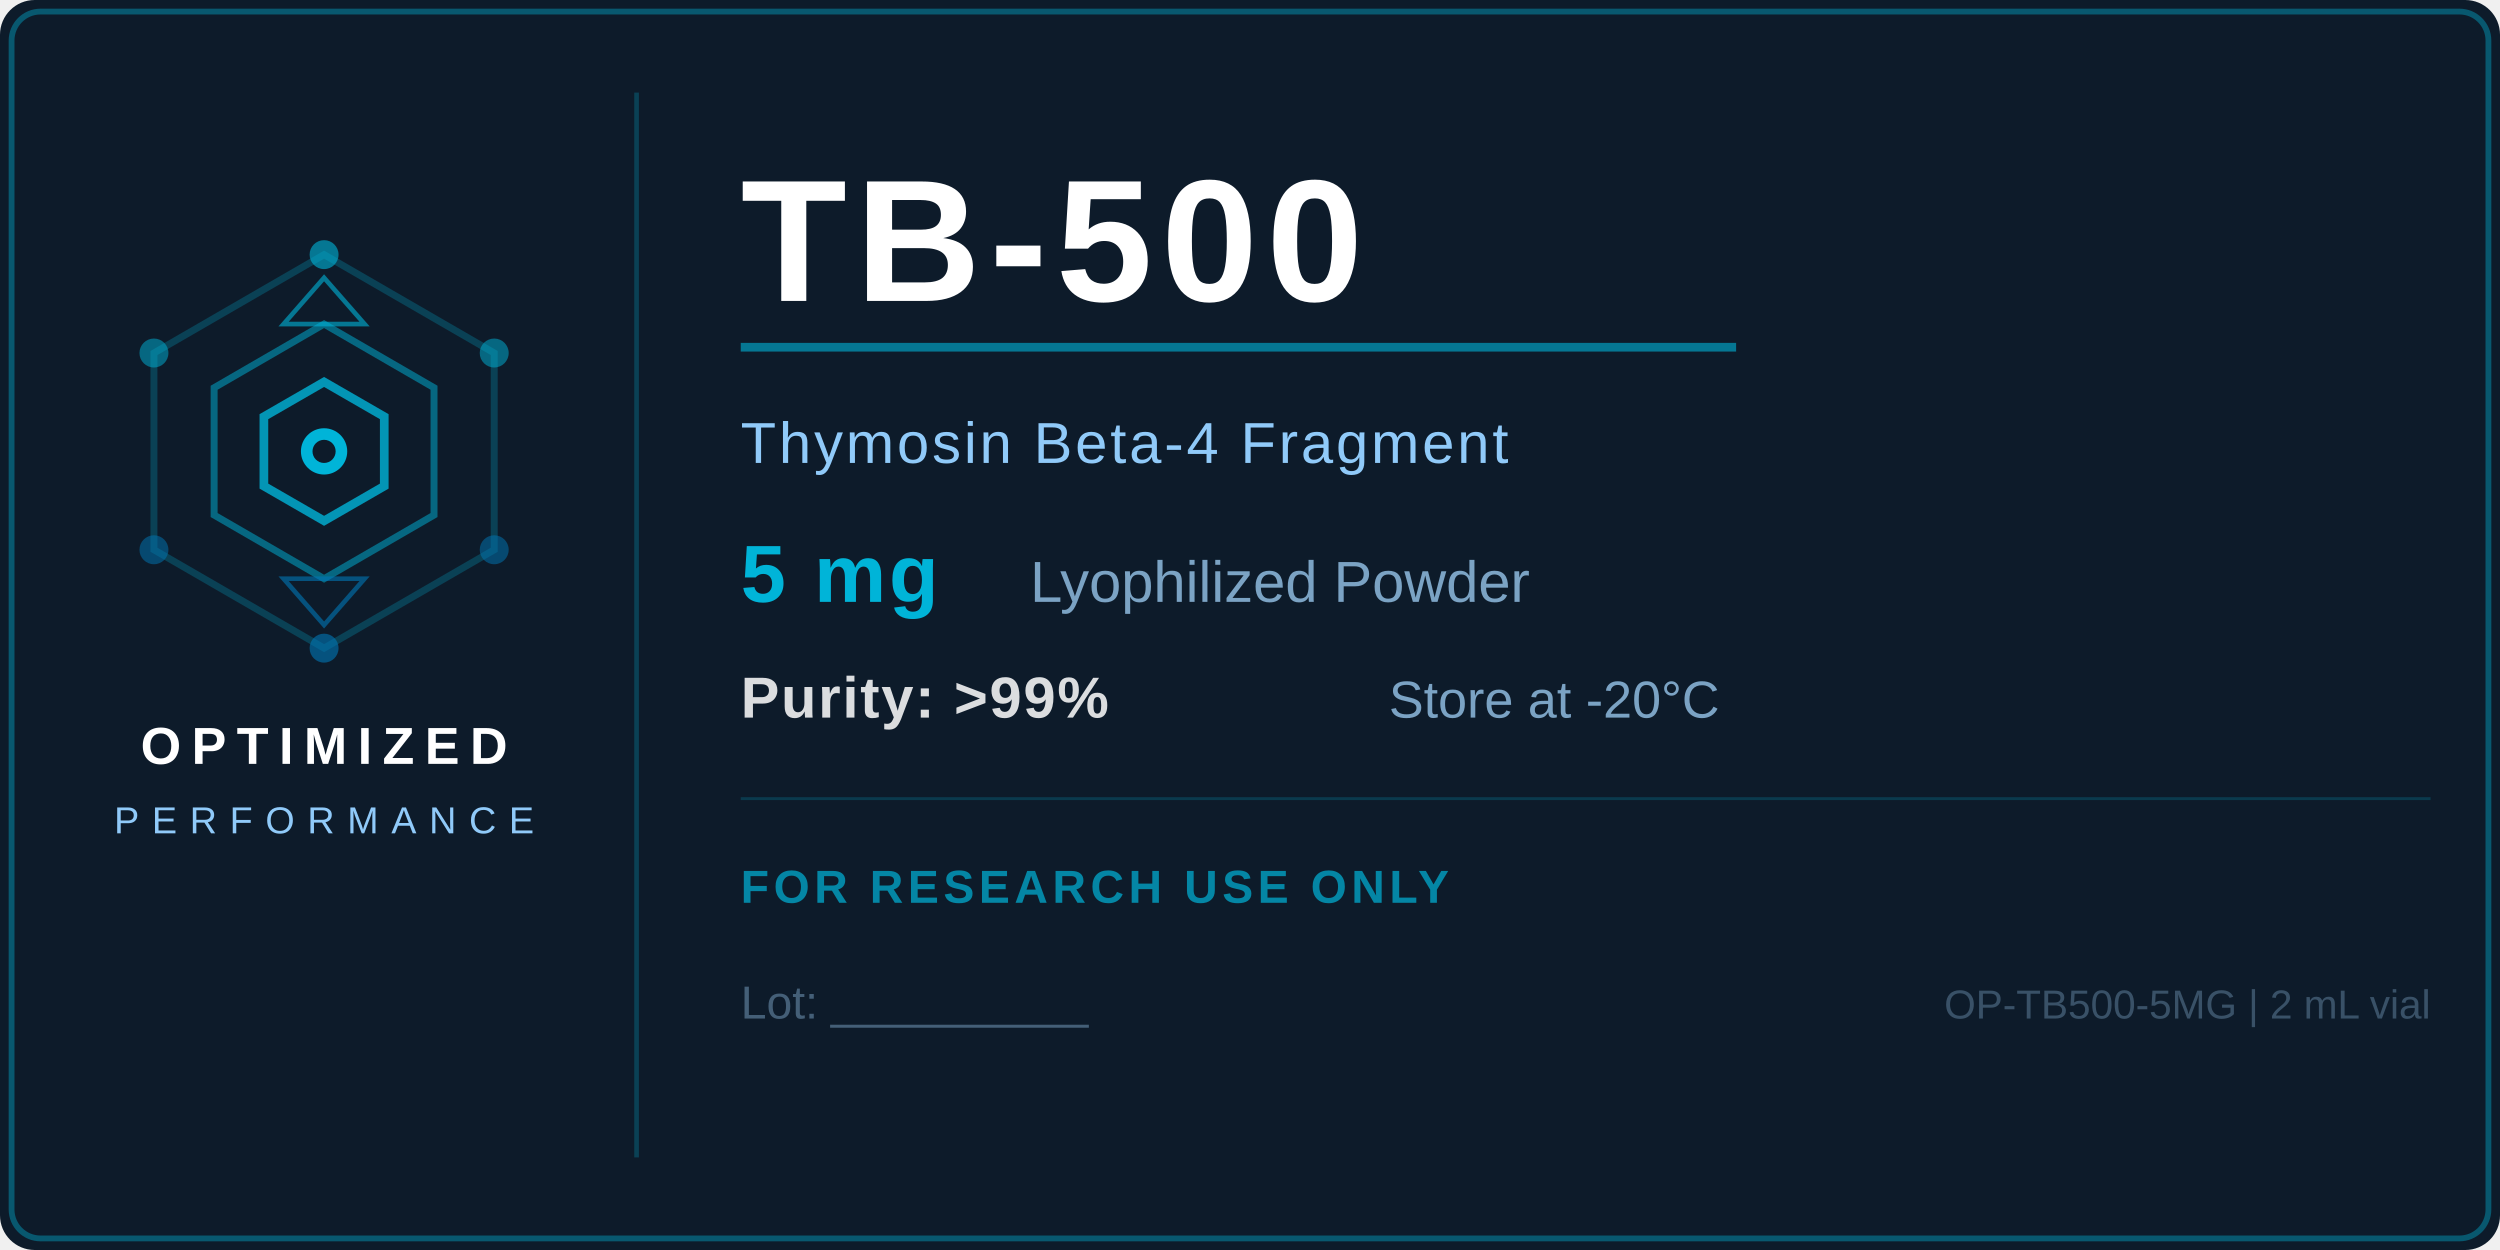
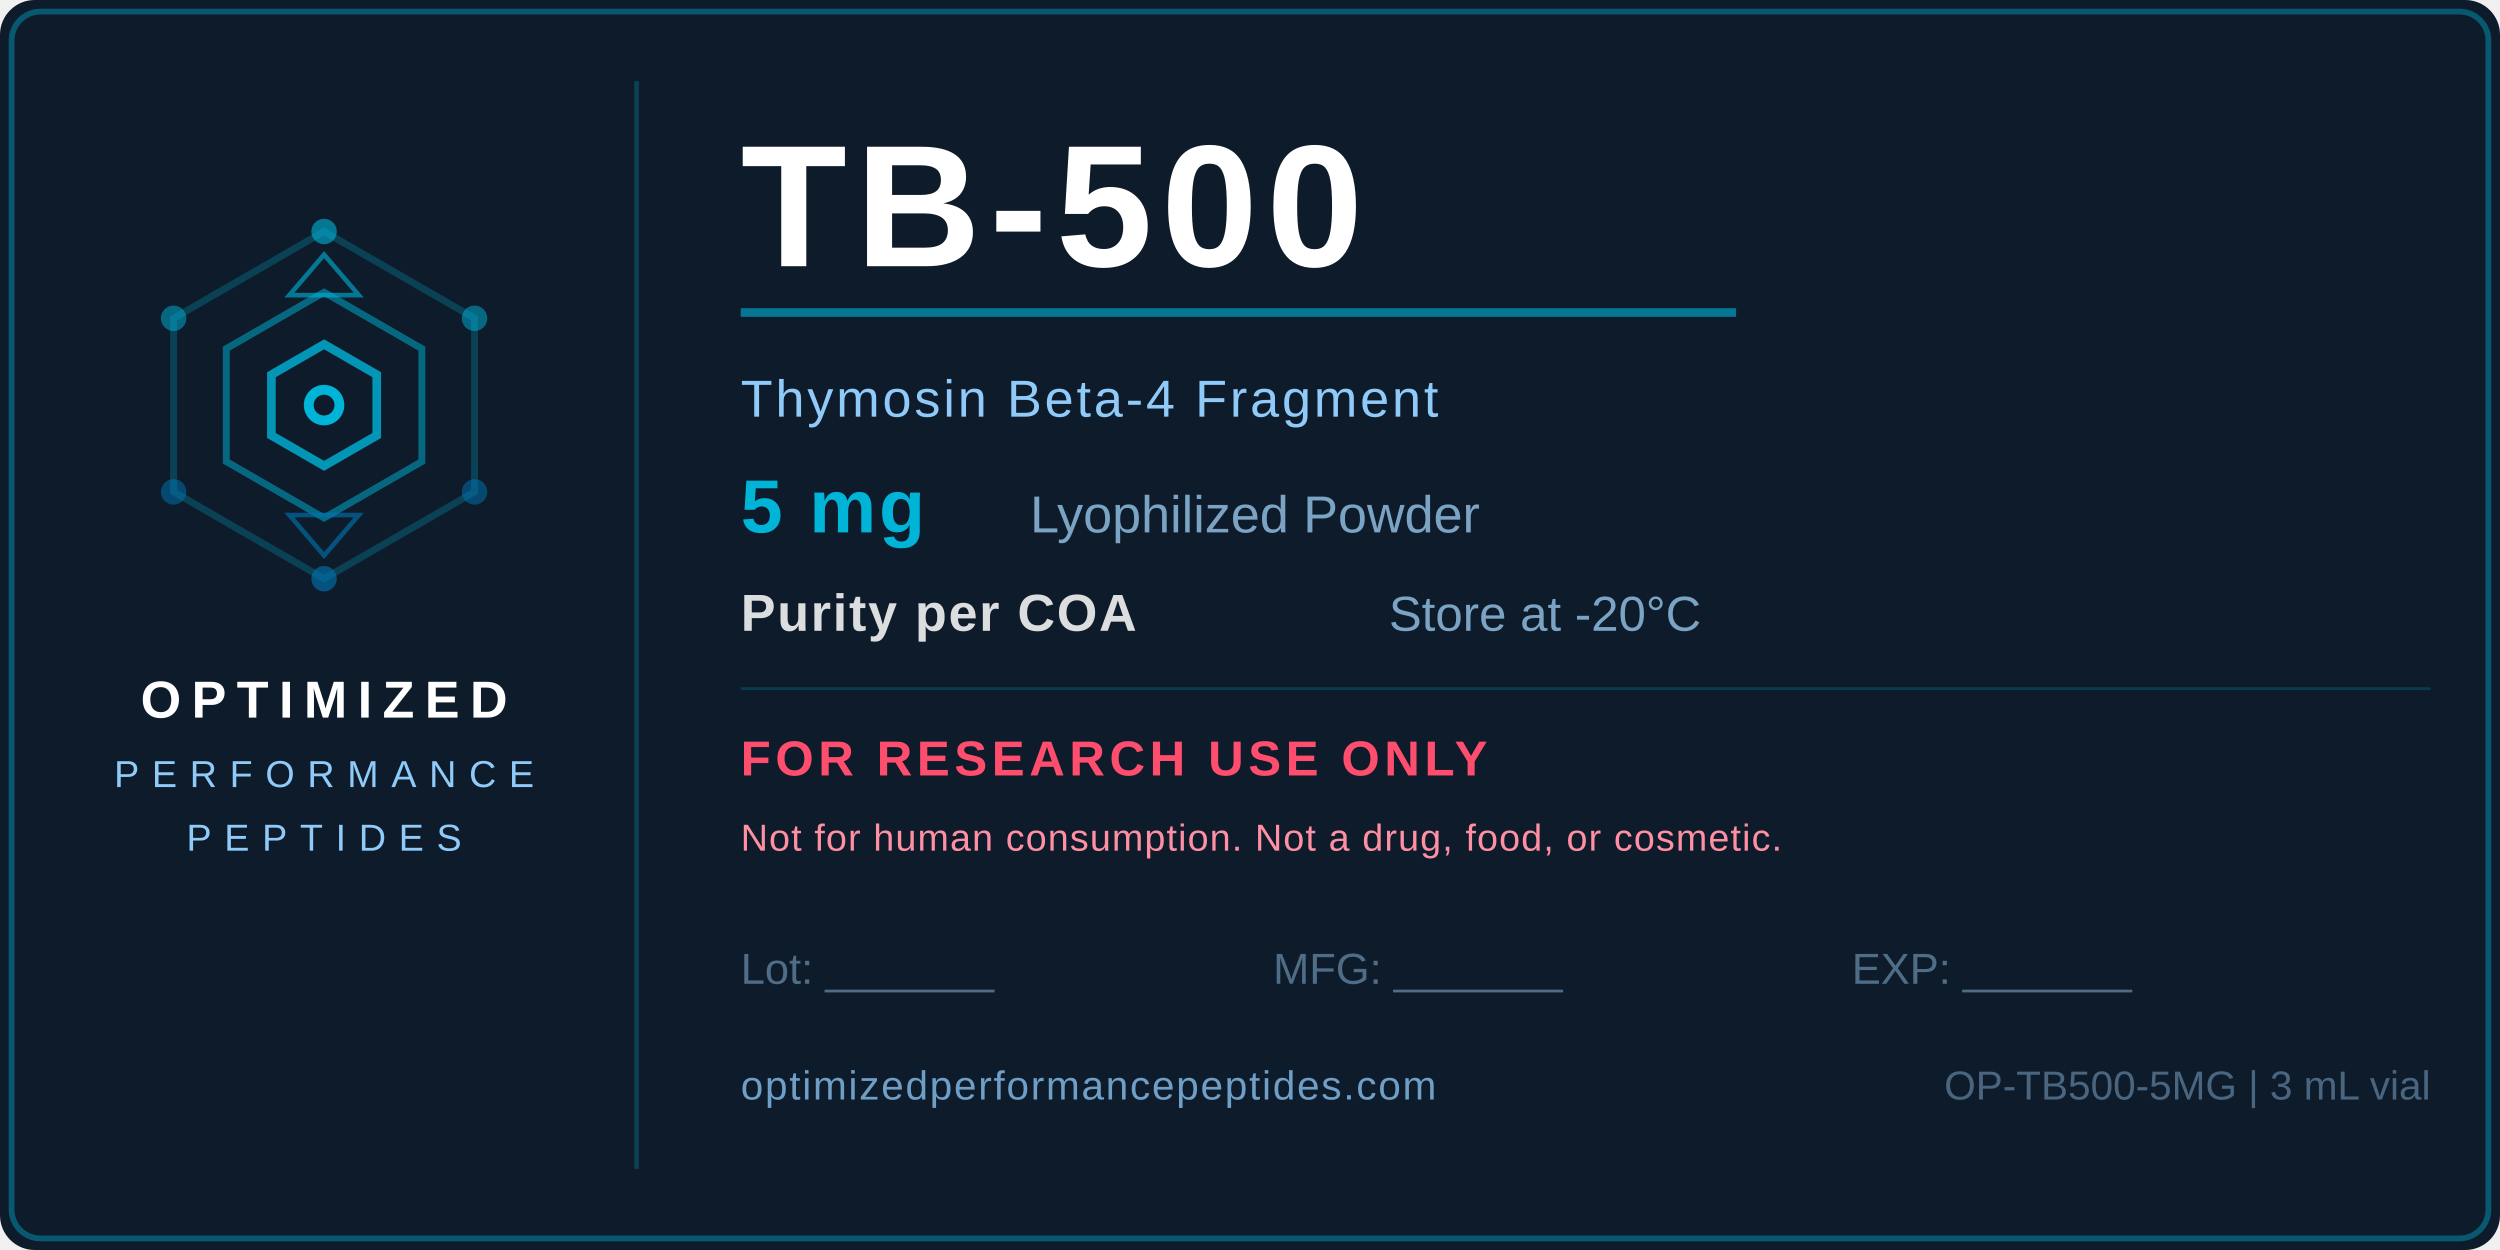
<svg xmlns="http://www.w3.org/2000/svg" width="1.5in" height="0.75in" viewBox="0 0 432 216">
  <rect x="0" y="0" width="432" height="216" rx="6" fill="#0D1B2A" />
  <rect x="2" y="2" width="428" height="212" rx="5" fill="none" stroke="#00B4D8" stroke-width="1" opacity="0.4" />
-   <line x1="110" y1="16" x2="110" y2="200" stroke="#00B4D8" stroke-width="0.8" opacity="0.25" />
-   <g transform="translate(56, 78)">
-     <polygon points="0,-34 29.4,-17 29.4,17 0,34 -29.4,17 -29.4,-17" fill="none" stroke="#00B4D8" stroke-width="1.2" opacity="0.25" />
-     <polygon points="0,-22 19,-11 19,11 0,22 -19,11 -19,-11" fill="none" stroke="#00B4D8" stroke-width="1.2" opacity="0.5" />
-     <polygon points="0,-12 10.4,-6 10.4,6 0,12 -10.4,6 -10.4,-6" fill="none" stroke="#00B4D8" stroke-width="1.5" opacity="0.8" />
-     <circle cx="0" cy="-34" r="2.5" fill="#00B4D8" opacity="0.6" />
-     <circle cx="29.4" cy="-17" r="2.5" fill="#00B4D8" opacity="0.5" />
-     <circle cx="29.4" cy="17" r="2.5" fill="#0077B6" opacity="0.5" />
-     <circle cx="0" cy="34" r="2.5" fill="#0077B6" opacity="0.6" />
-     <circle cx="-29.4" cy="17" r="2.5" fill="#0077B6" opacity="0.5" />
-     <circle cx="-29.4" cy="-17" r="2.5" fill="#00B4D8" opacity="0.5" />
-     <circle cx="0" cy="0" r="4" fill="#00B4D8" />
-     <circle cx="0" cy="0" r="2" fill="#0D1B2A" />
-     <polygon points="0,-30 7,-22 -7,-22" fill="none" stroke="#00B4D8" stroke-width="0.8" opacity="0.6" />
-     <polygon points="0,30 7,22 -7,22" fill="none" stroke="#0077B6" stroke-width="0.8" opacity="0.6" />
+   <line x1="110" y1="14" x2="110" y2="202" stroke="#00B4D8" stroke-width="0.8" opacity="0.25" />
+   <g transform="translate(56, 70)">
+     <polygon points="0,-30 26,-15 26,15 0,30 -26,15 -26,-15" fill="none" stroke="#00B4D8" stroke-width="1.2" opacity="0.25" />
+     <polygon points="0,-19.5 16.9,-9.75 16.9,9.75 0,19.5 -16.9,9.75 -16.9,-9.75" fill="none" stroke="#00B4D8" stroke-width="1.2" opacity="0.5" />
+     <polygon points="0,-10.5 9.1,-5.25 9.1,5.25 0,10.5 -9.1,5.25 -9.1,-5.25" fill="none" stroke="#00B4D8" stroke-width="1.5" opacity="0.8" />
+     <circle cx="0" cy="-30" r="2.2" fill="#00B4D8" opacity="0.6" />
+     <circle cx="26" cy="-15" r="2.2" fill="#00B4D8" opacity="0.5" />
+     <circle cx="26" cy="15" r="2.2" fill="#0077B6" opacity="0.5" />
+     <circle cx="0" cy="30" r="2.2" fill="#0077B6" opacity="0.6" />
+     <circle cx="-26" cy="15" r="2.2" fill="#0077B6" opacity="0.5" />
+     <circle cx="-26" cy="-15" r="2.2" fill="#00B4D8" opacity="0.5" />
+     <circle cx="0" cy="0" r="3.5" fill="#00B4D8" />
+     <circle cx="0" cy="0" r="1.8" fill="#0D1B2A" />
+     <polygon points="0,-26 6,-19 -6,-19" fill="none" stroke="#00B4D8" stroke-width="0.8" opacity="0.6" />
+     <polygon points="0,26 6,19 -6,19" fill="none" stroke="#0077B6" stroke-width="0.8" opacity="0.6" />
  </g>
-   <text x="56" y="132" text-anchor="middle" font-family="'Helvetica Neue', Arial, sans-serif" font-size="9" font-weight="700" fill="#FFFFFF" letter-spacing="1.8">OPTIMIZED</text>
-   <text x="56" y="144" text-anchor="middle" font-family="'Helvetica Neue', Arial, sans-serif" font-size="6.5" font-weight="400" fill="#90CAF9" letter-spacing="2.2">PERFORMANCE</text>
-   <text x="128" y="52" font-family="'Helvetica Neue', Arial, sans-serif" font-size="30" font-weight="800" fill="#FFFFFF" letter-spacing="1.5">TB-500</text>
-   <line x1="128" y1="60" x2="300" y2="60" stroke="#00B4D8" stroke-width="1.5" opacity="0.6" />
-   <text x="128" y="80" font-family="'Helvetica Neue', Arial, sans-serif" font-size="10" font-weight="400" fill="#90CAF9" letter-spacing="0.5">Thymosin Beta-4 Fragment</text>
-   <text x="128" y="104" font-family="'Helvetica Neue', Arial, sans-serif" font-size="14" font-weight="700" fill="#00B4D8" letter-spacing="0.5">5 mg</text>
-   <text x="178" y="104" font-family="'Helvetica Neue', Arial, sans-serif" font-size="10" font-weight="400" fill="#7BA3C4">Lyophilized Powder</text>
-   <text x="128" y="124" font-family="'Helvetica Neue', Arial, sans-serif" font-size="10" font-weight="600" fill="#FFFFFF" opacity="0.85" letter-spacing="0.3">Purity: &gt;99%</text>
-   <text x="240" y="124" font-family="'Helvetica Neue', Arial, sans-serif" font-size="9" font-weight="400" fill="#7BA3C4">Store at -20°C</text>
-   <line x1="128" y1="138" x2="420" y2="138" stroke="#00B4D8" stroke-width="0.5" opacity="0.2" />
-   <text x="128" y="156" font-family="'Helvetica Neue', Arial, sans-serif" font-size="8" font-weight="600" fill="#00B4D8" opacity="0.7" letter-spacing="0.8">FOR RESEARCH USE ONLY</text>
-   <text x="128" y="176" font-family="'Helvetica Neue', Arial, sans-serif" font-size="8" font-weight="400" fill="#7BA3C4" opacity="0.5">Lot: __________</text>
-   <text x="420" y="176" text-anchor="end" font-family="'Helvetica Neue', Arial, sans-serif" font-size="7" font-weight="400" fill="#7BA3C4" opacity="0.4">OP-TB500-5MG | 2 mL vial</text>
+   <text x="56" y="124" text-anchor="middle" font-family="'Helvetica Neue', Arial, sans-serif" font-size="9" font-weight="700" fill="#FFFFFF" letter-spacing="1.8">OPTIMIZED</text>
+   <text x="56" y="136" text-anchor="middle" font-family="'Helvetica Neue', Arial, sans-serif" font-size="6.5" font-weight="400" fill="#90CAF9" letter-spacing="2.2">PERFORMANCE</text>
+   <text x="56" y="147" text-anchor="middle" font-family="'Helvetica Neue', Arial, sans-serif" font-size="6.5" font-weight="400" fill="#90CAF9" letter-spacing="2.2">PEPTIDES</text>
+   <text x="128" y="46" font-family="'Helvetica Neue', Arial, sans-serif" font-size="30" font-weight="800" fill="#FFFFFF" letter-spacing="1.5">TB-500</text>
+   <line x1="128" y1="54" x2="300" y2="54" stroke="#00B4D8" stroke-width="1.5" opacity="0.6" />
+   <text x="128" y="72" font-family="'Helvetica Neue', Arial, sans-serif" font-size="9" font-weight="400" fill="#90CAF9" letter-spacing="0.5">Thymosin Beta-4 Fragment</text>
+   <text x="128" y="92" font-family="'Helvetica Neue', Arial, sans-serif" font-size="13" font-weight="700" fill="#00B4D8" letter-spacing="0.5">5 mg</text>
+   <text x="178" y="92" font-family="'Helvetica Neue', Arial, sans-serif" font-size="9" font-weight="400" fill="#7BA3C4">Lyophilized Powder</text>
+   <text x="128" y="109" font-family="'Helvetica Neue', Arial, sans-serif" font-size="9" font-weight="600" fill="#FFFFFF" opacity="0.85" letter-spacing="0.3">Purity per COA</text>
+   <text x="240" y="109" font-family="'Helvetica Neue', Arial, sans-serif" font-size="8.5" font-weight="400" fill="#7BA3C4">Store at -20°C</text>
+   <line x1="128" y1="119" x2="420" y2="119" stroke="#00B4D8" stroke-width="0.5" opacity="0.2" />
+   <text x="128" y="134" font-family="'Helvetica Neue', Arial, sans-serif" font-size="8.5" font-weight="700" fill="#FF4D6D" letter-spacing="0.8">FOR RESEARCH USE ONLY</text>
+   <text x="128" y="147" font-family="'Helvetica Neue', Arial, sans-serif" font-size="6.5" font-weight="500" fill="#FF8FA3" letter-spacing="0.2">Not for human consumption. Not a drug, food, or cosmetic.</text>
+   <text x="128" y="170" font-family="'Helvetica Neue', Arial, sans-serif" font-size="7.5" font-weight="400" fill="#7BA3C4" opacity="0.6">Lot: _______</text>
+   <text x="220" y="170" font-family="'Helvetica Neue', Arial, sans-serif" font-size="7.5" font-weight="400" fill="#7BA3C4" opacity="0.6">MFG: _______</text>
+   <text x="320" y="170" font-family="'Helvetica Neue', Arial, sans-serif" font-size="7.5" font-weight="400" fill="#7BA3C4" opacity="0.6">EXP: _______</text>
+   <text x="128" y="190" font-family="'Helvetica Neue', Arial, sans-serif" font-size="7" font-weight="500" fill="#90CAF9" opacity="0.75" letter-spacing="0.3">optimizedperformancepeptides.com</text>
+   <text x="420" y="190" text-anchor="end" font-family="'Helvetica Neue', Arial, sans-serif" font-size="7" font-weight="400" fill="#7BA3C4" opacity="0.55">OP-TB500-5MG | 3 mL vial</text>
</svg>
